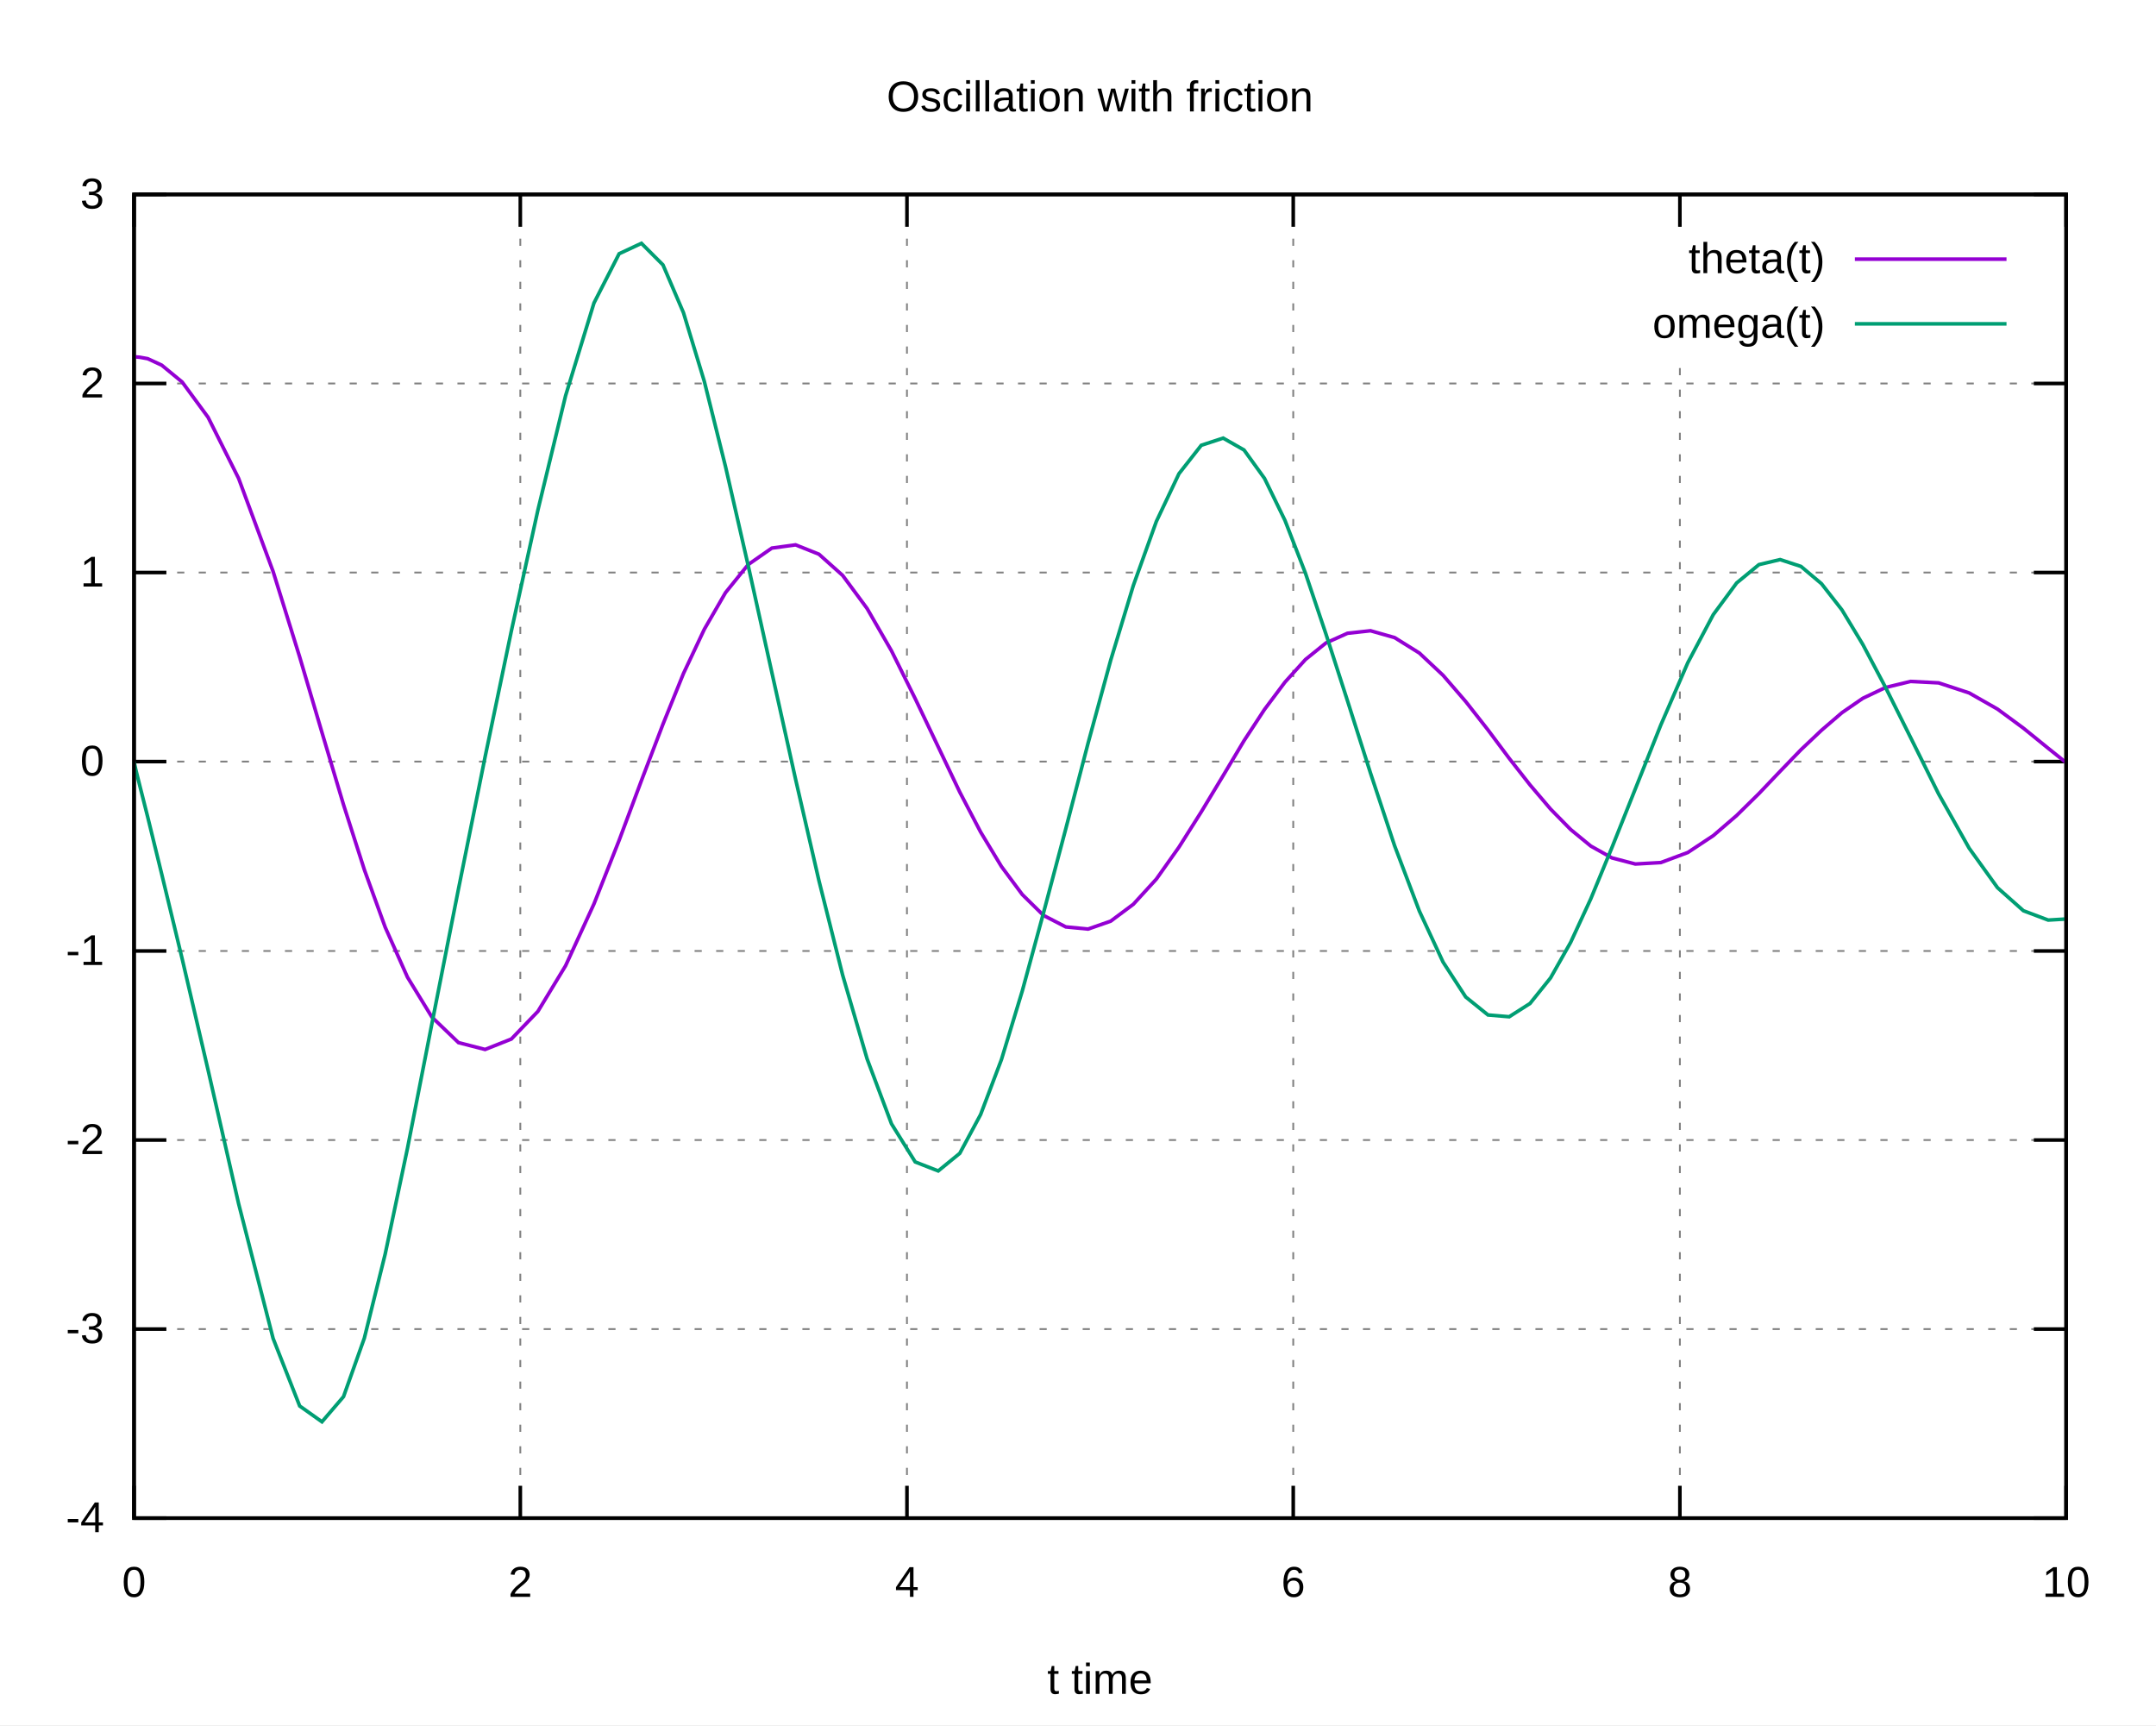
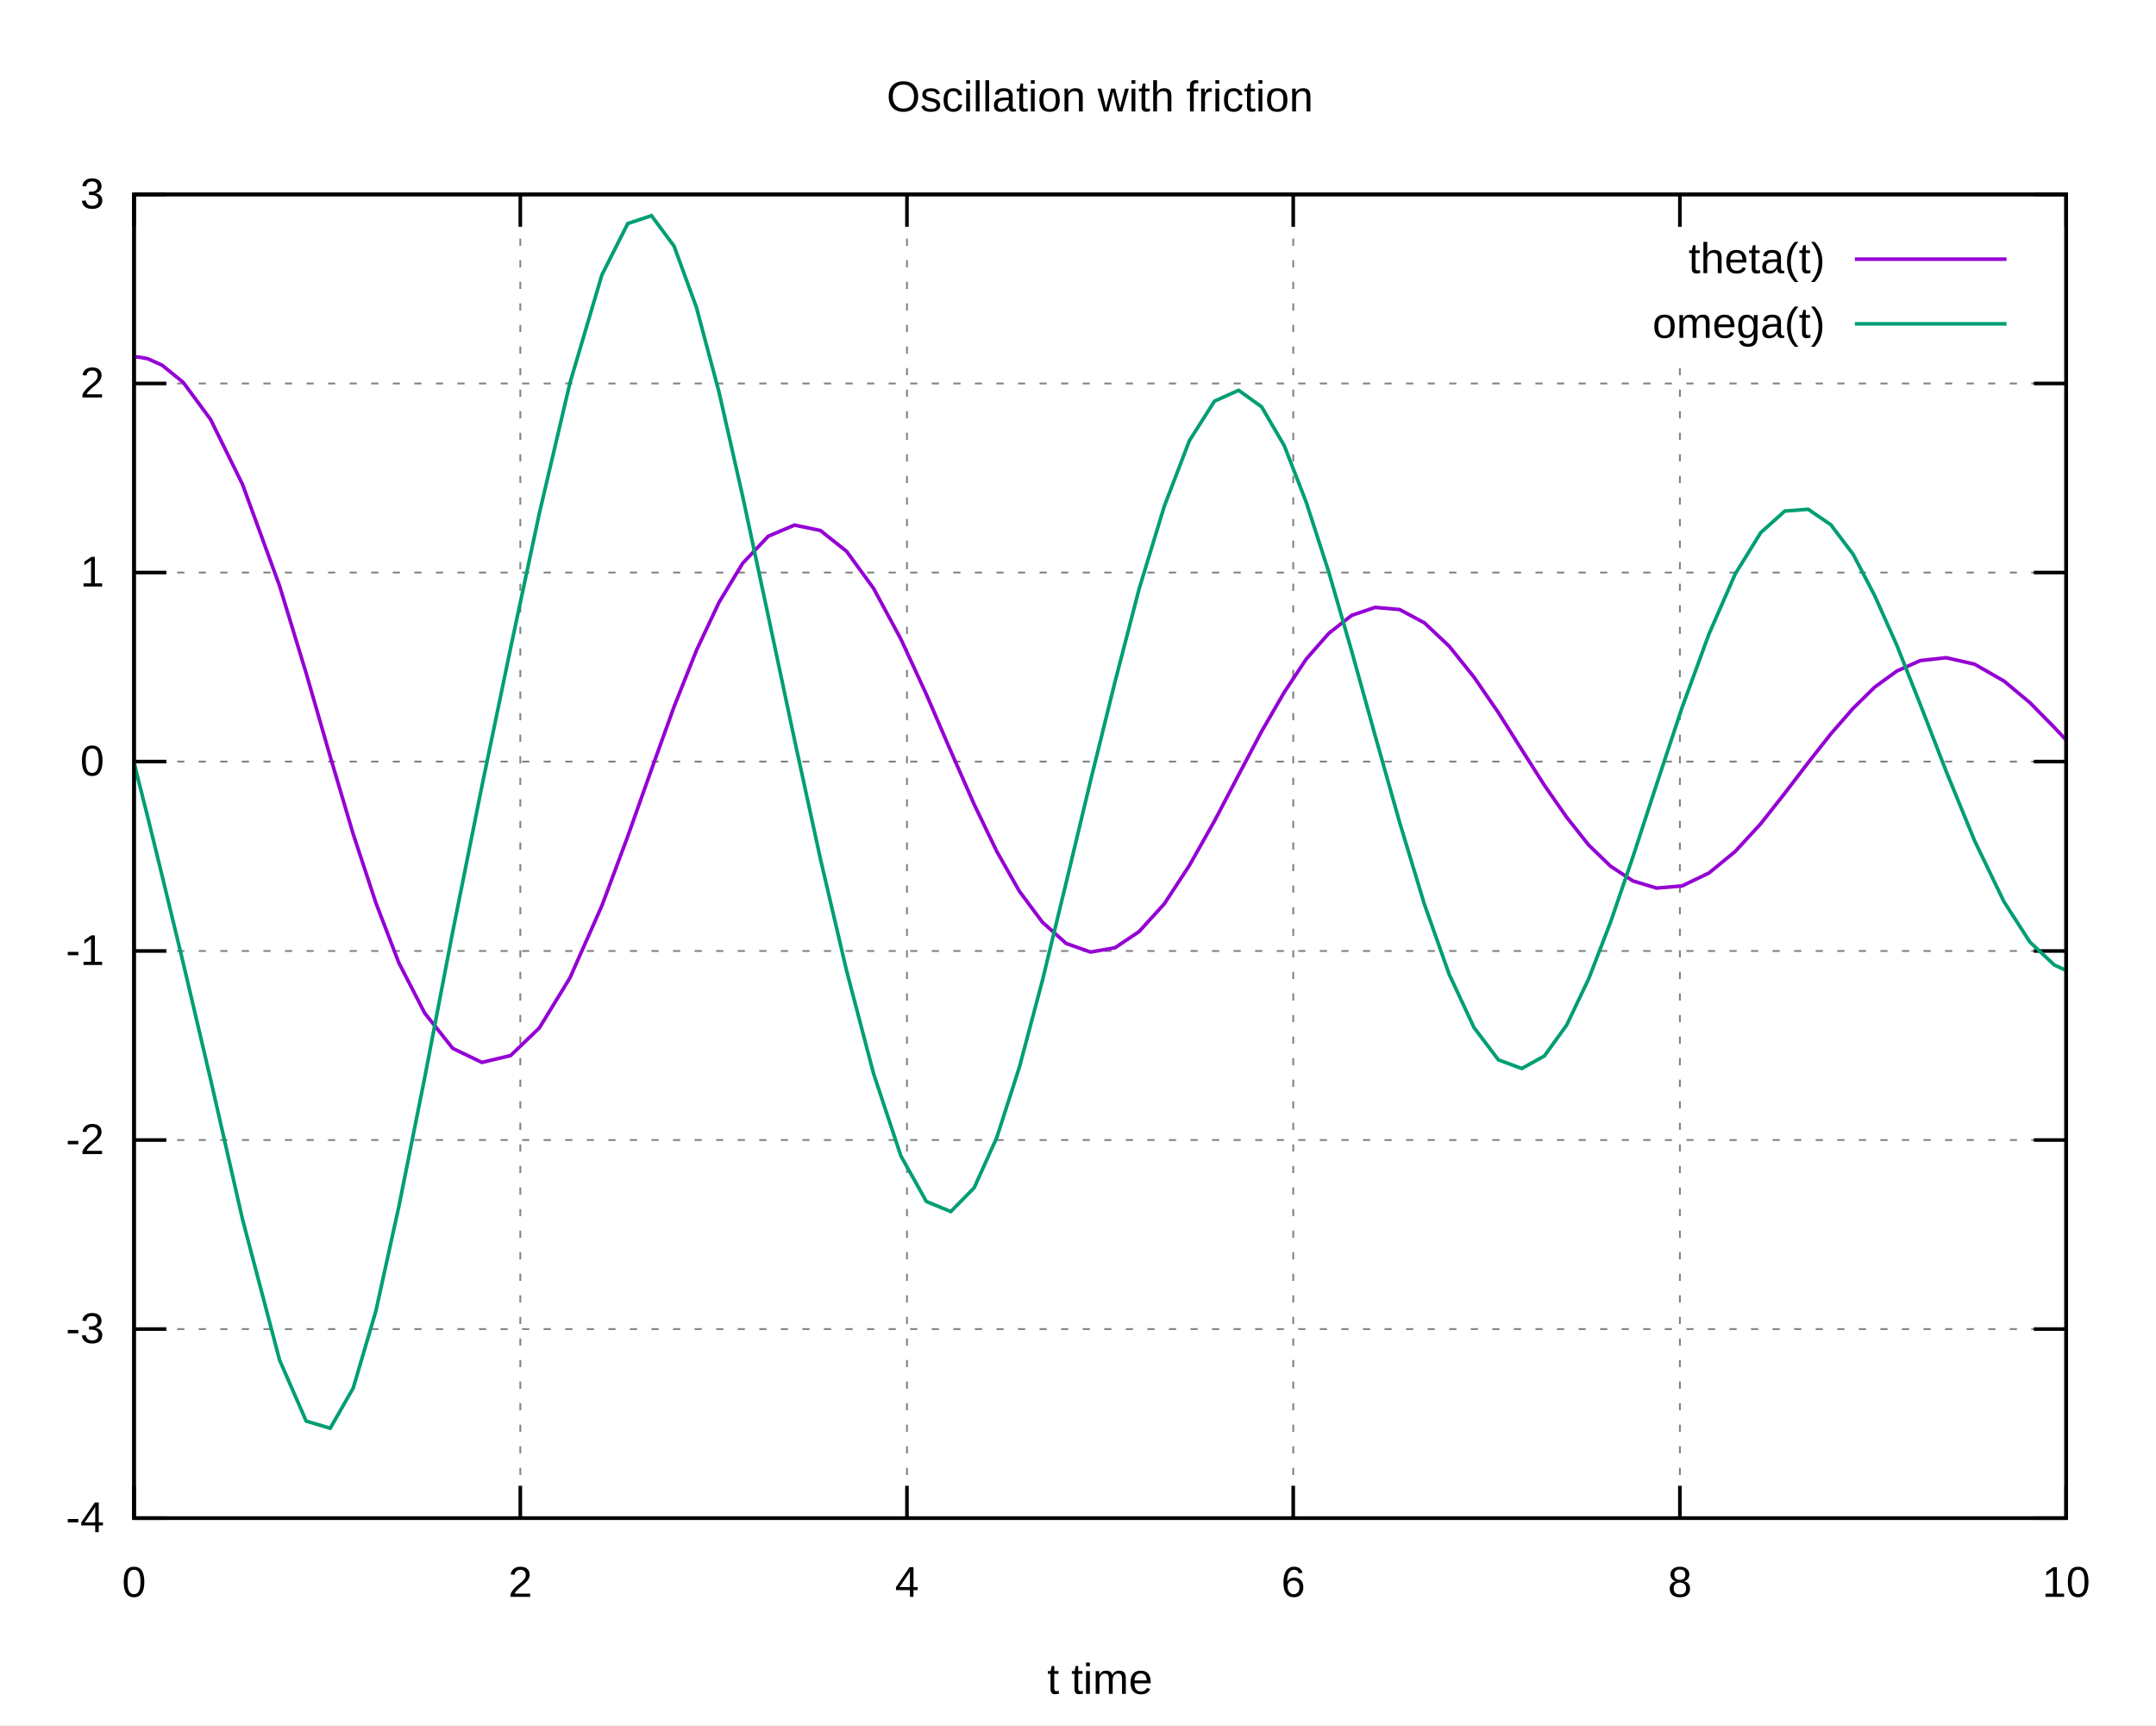
<svg xmlns="http://www.w3.org/2000/svg" xmlns:xlink="http://www.w3.org/1999/xlink" width="600" height="480" viewBox="0 0 600 480">
  <g id="gnuplot_canvas">
    <rect x="0" y="0" width="600" height="480" fill="#ffffff" />
    <defs>
      <circle id="gpDot" r="0.5" stroke-width="0.5" stroke="currentColor" />
      <path id="gpPt0" stroke-width="0.222" stroke="currentColor" d="M-1,0 h2 M0,-1 v2" />
      <path id="gpPt1" stroke-width="0.222" stroke="currentColor" d="M-1,-1 L1,1 M1,-1 L-1,1" />
      <path id="gpPt2" stroke-width="0.222" stroke="currentColor" d="M-1,0 L1,0 M0,-1 L0,1 M-1,-1 L1,1 M-1,1 L1,-1" />
      <rect id="gpPt3" stroke-width="0.222" stroke="currentColor" x="-1" y="-1" width="2" height="2" />
      <rect id="gpPt4" stroke-width="0.222" stroke="currentColor" fill="currentColor" x="-1" y="-1" width="2" height="2" />
      <circle id="gpPt5" stroke-width="0.222" stroke="currentColor" cx="0" cy="0" r="1" />
      <use xlink:href="#gpPt5" id="gpPt6" fill="currentColor" stroke="none" />
      <path id="gpPt7" stroke-width="0.222" stroke="currentColor" d="M0,-1.33 L-1.33,0.67 L1.33,0.67 z" />
      <use xlink:href="#gpPt7" id="gpPt8" fill="currentColor" stroke="none" />
      <use xlink:href="#gpPt7" id="gpPt9" stroke="currentColor" transform="rotate(180)" />
      <use xlink:href="#gpPt9" id="gpPt10" fill="currentColor" stroke="none" />
      <use xlink:href="#gpPt3" id="gpPt11" stroke="currentColor" transform="rotate(45)" />
      <use xlink:href="#gpPt11" id="gpPt12" fill="currentColor" stroke="none" />
      <path id="gpPt13" stroke-width="0.222" stroke="currentColor" d="M0,1.330 L1.265,0.411 L0.782,-1.067 L-0.782,-1.076 L-1.265,0.411 z" />
      <use xlink:href="#gpPt13" id="gpPt14" fill="currentColor" stroke="none" />
      <filter id="textbox" filterUnits="objectBoundingBox" x="0" y="0" height="1" width="1">
        <feFlood flood-color="#FFFFFF" flood-opacity="1" result="bgnd" />
        <feComposite in="SourceGraphic" in2="bgnd" operator="atop" />
      </filter>
      <filter id="greybox" filterUnits="objectBoundingBox" x="0" y="0" height="1" width="1">
        <feFlood flood-color="lightgrey" flood-opacity="1" result="grey" />
        <feComposite in="SourceGraphic" in2="grey" operator="atop" />
      </filter>
    </defs>
    <g fill="none" color="#FFFFFF" stroke="currentColor" stroke-width="1.00" stroke-linecap="butt" stroke-linejoin="miter">
</g>
    <g fill="none" color="black" stroke="currentColor" stroke-width="1.00" stroke-linecap="butt" stroke-linejoin="miter">
</g>
    <g fill="none" color="black" stroke="black" stroke-width="0.50" stroke-linecap="butt" stroke-linejoin="miter">
</g>
    <g fill="none" color="gray" stroke="currentColor" stroke-width="0.50" stroke-linecap="butt" stroke-linejoin="miter">
      <path stroke="gray" stroke-dasharray="2,4" class="gridline" d="M37.3,422.4 L575.0,422.4  " />
    </g>
    <g fill="none" color="gray" stroke="gray" stroke-width="1.00" stroke-linecap="butt" stroke-linejoin="miter">
</g>
    <g fill="none" color="black" stroke="currentColor" stroke-width="1.00" stroke-linecap="butt" stroke-linejoin="miter">
      <path stroke="black" d="M37.3,422.4 L46.3,422.4 M575.0,422.4 L566.0,422.4  " />
      <g transform="translate(29.0,426.3)" stroke="none" fill="black" font-family="Arial" font-size="12.00" text-anchor="end">
        <text>
          <tspan font-family="Arial">-4</tspan>
        </text>
      </g>
    </g>
    <g fill="none" color="black" stroke="currentColor" stroke-width="1.00" stroke-linecap="butt" stroke-linejoin="miter">
</g>
    <g fill="none" color="black" stroke="black" stroke-width="0.50" stroke-linecap="butt" stroke-linejoin="miter">
</g>
    <g fill="none" color="gray" stroke="currentColor" stroke-width="0.50" stroke-linecap="butt" stroke-linejoin="miter">
      <path stroke="gray" stroke-dasharray="2,4" class="gridline" d="M37.3,369.8 L575.0,369.8  " />
    </g>
    <g fill="none" color="gray" stroke="gray" stroke-width="1.00" stroke-linecap="butt" stroke-linejoin="miter">
</g>
    <g fill="none" color="black" stroke="currentColor" stroke-width="1.00" stroke-linecap="butt" stroke-linejoin="miter">
      <path stroke="black" d="M37.3,369.8 L46.3,369.8 M575.0,369.8 L566.0,369.8  " />
      <g transform="translate(29.0,373.7)" stroke="none" fill="black" font-family="Arial" font-size="12.00" text-anchor="end">
        <text>
          <tspan font-family="Arial">-3</tspan>
        </text>
      </g>
    </g>
    <g fill="none" color="black" stroke="currentColor" stroke-width="1.00" stroke-linecap="butt" stroke-linejoin="miter">
</g>
    <g fill="none" color="black" stroke="black" stroke-width="0.50" stroke-linecap="butt" stroke-linejoin="miter">
</g>
    <g fill="none" color="gray" stroke="currentColor" stroke-width="0.50" stroke-linecap="butt" stroke-linejoin="miter">
      <path stroke="gray" stroke-dasharray="2,4" class="gridline" d="M37.3,317.2 L575.0,317.2  " />
    </g>
    <g fill="none" color="gray" stroke="gray" stroke-width="1.00" stroke-linecap="butt" stroke-linejoin="miter">
</g>
    <g fill="none" color="black" stroke="currentColor" stroke-width="1.00" stroke-linecap="butt" stroke-linejoin="miter">
      <path stroke="black" d="M37.3,317.2 L46.3,317.2 M575.0,317.2 L566.0,317.2  " />
      <g transform="translate(29.0,321.1)" stroke="none" fill="black" font-family="Arial" font-size="12.00" text-anchor="end">
        <text>
          <tspan font-family="Arial">-2</tspan>
        </text>
      </g>
    </g>
    <g fill="none" color="black" stroke="currentColor" stroke-width="1.00" stroke-linecap="butt" stroke-linejoin="miter">
</g>
    <g fill="none" color="black" stroke="black" stroke-width="0.50" stroke-linecap="butt" stroke-linejoin="miter">
</g>
    <g fill="none" color="gray" stroke="currentColor" stroke-width="0.50" stroke-linecap="butt" stroke-linejoin="miter">
      <path stroke="gray" stroke-dasharray="2,4" class="gridline" d="M37.3,264.6 L575.0,264.6  " />
    </g>
    <g fill="none" color="gray" stroke="gray" stroke-width="1.00" stroke-linecap="butt" stroke-linejoin="miter">
</g>
    <g fill="none" color="black" stroke="currentColor" stroke-width="1.00" stroke-linecap="butt" stroke-linejoin="miter">
      <path stroke="black" d="M37.3,264.6 L46.3,264.6 M575.0,264.6 L566.0,264.6  " />
      <g transform="translate(29.0,268.5)" stroke="none" fill="black" font-family="Arial" font-size="12.00" text-anchor="end">
        <text>
          <tspan font-family="Arial">-1</tspan>
        </text>
      </g>
    </g>
    <g fill="none" color="black" stroke="currentColor" stroke-width="1.00" stroke-linecap="butt" stroke-linejoin="miter">
</g>
    <g fill="none" color="black" stroke="black" stroke-width="0.50" stroke-linecap="butt" stroke-linejoin="miter">
</g>
    <g fill="none" color="gray" stroke="currentColor" stroke-width="0.50" stroke-linecap="butt" stroke-linejoin="miter">
      <path stroke="gray" stroke-dasharray="2,4" class="gridline" d="M37.3,211.9 L575.0,211.9  " />
    </g>
    <g fill="none" color="gray" stroke="gray" stroke-width="1.00" stroke-linecap="butt" stroke-linejoin="miter">
</g>
    <g fill="none" color="black" stroke="currentColor" stroke-width="1.00" stroke-linecap="butt" stroke-linejoin="miter">
      <path stroke="black" d="M37.3,211.9 L46.3,211.9 M575.0,211.9 L566.0,211.9  " />
      <g transform="translate(29.0,215.8)" stroke="none" fill="black" font-family="Arial" font-size="12.00" text-anchor="end">
        <text>
          <tspan font-family="Arial"> 0</tspan>
        </text>
      </g>
    </g>
    <g fill="none" color="black" stroke="currentColor" stroke-width="1.00" stroke-linecap="butt" stroke-linejoin="miter">
</g>
    <g fill="none" color="black" stroke="black" stroke-width="0.50" stroke-linecap="butt" stroke-linejoin="miter">
</g>
    <g fill="none" color="gray" stroke="currentColor" stroke-width="0.50" stroke-linecap="butt" stroke-linejoin="miter">
      <path stroke="gray" stroke-dasharray="2,4" class="gridline" d="M37.3,159.3 L575.0,159.3  " />
    </g>
    <g fill="none" color="gray" stroke="gray" stroke-width="1.00" stroke-linecap="butt" stroke-linejoin="miter">
</g>
    <g fill="none" color="black" stroke="currentColor" stroke-width="1.00" stroke-linecap="butt" stroke-linejoin="miter">
      <path stroke="black" d="M37.3,159.3 L46.3,159.3 M575.0,159.3 L566.0,159.3  " />
      <g transform="translate(29.0,163.2)" stroke="none" fill="black" font-family="Arial" font-size="12.00" text-anchor="end">
        <text>
          <tspan font-family="Arial"> 1</tspan>
        </text>
      </g>
    </g>
    <g fill="none" color="black" stroke="currentColor" stroke-width="1.00" stroke-linecap="butt" stroke-linejoin="miter">
</g>
    <g fill="none" color="black" stroke="black" stroke-width="0.50" stroke-linecap="butt" stroke-linejoin="miter">
</g>
    <g fill="none" color="gray" stroke="currentColor" stroke-width="0.50" stroke-linecap="butt" stroke-linejoin="miter">
      <path stroke="gray" stroke-dasharray="2,4" class="gridline" d="M37.3,106.7 L575.0,106.7  " />
    </g>
    <g fill="none" color="gray" stroke="gray" stroke-width="1.00" stroke-linecap="butt" stroke-linejoin="miter">
</g>
    <g fill="none" color="black" stroke="currentColor" stroke-width="1.00" stroke-linecap="butt" stroke-linejoin="miter">
      <path stroke="black" d="M37.3,106.7 L46.3,106.7 M575.0,106.7 L566.0,106.7  " />
      <g transform="translate(29.0,110.6)" stroke="none" fill="black" font-family="Arial" font-size="12.00" text-anchor="end">
        <text>
          <tspan font-family="Arial"> 2</tspan>
        </text>
      </g>
    </g>
    <g fill="none" color="black" stroke="currentColor" stroke-width="1.00" stroke-linecap="butt" stroke-linejoin="miter">
</g>
    <g fill="none" color="black" stroke="black" stroke-width="0.50" stroke-linecap="butt" stroke-linejoin="miter">
</g>
    <g fill="none" color="gray" stroke="currentColor" stroke-width="0.50" stroke-linecap="butt" stroke-linejoin="miter">
      <path stroke="gray" stroke-dasharray="2,4" class="gridline" d="M37.3,54.1 L575.0,54.1  " />
    </g>
    <g fill="none" color="gray" stroke="gray" stroke-width="1.00" stroke-linecap="butt" stroke-linejoin="miter">
</g>
    <g fill="none" color="black" stroke="currentColor" stroke-width="1.00" stroke-linecap="butt" stroke-linejoin="miter">
      <path stroke="black" d="M37.3,54.1 L46.3,54.1 M575.0,54.1 L566.0,54.1  " />
      <g transform="translate(29.0,58.0)" stroke="none" fill="black" font-family="Arial" font-size="12.00" text-anchor="end">
        <text>
          <tspan font-family="Arial"> 3</tspan>
        </text>
      </g>
    </g>
    <g fill="none" color="black" stroke="currentColor" stroke-width="1.00" stroke-linecap="butt" stroke-linejoin="miter">
</g>
    <g fill="none" color="black" stroke="black" stroke-width="0.50" stroke-linecap="butt" stroke-linejoin="miter">
</g>
    <g fill="none" color="gray" stroke="currentColor" stroke-width="0.50" stroke-linecap="butt" stroke-linejoin="miter">
      <path stroke="gray" stroke-dasharray="2,4" class="gridline" d="M37.3,422.4 L37.3,54.1  " />
    </g>
    <g fill="none" color="gray" stroke="gray" stroke-width="1.00" stroke-linecap="butt" stroke-linejoin="miter">
</g>
    <g fill="none" color="black" stroke="currentColor" stroke-width="1.00" stroke-linecap="butt" stroke-linejoin="miter">
      <path stroke="black" d="M37.3,422.4 L37.3,413.4 M37.3,54.1 L37.3,63.1  " />
      <g transform="translate(37.3,444.3)" stroke="none" fill="black" font-family="Arial" font-size="12.00" text-anchor="middle">
        <text>
          <tspan font-family="Arial"> 0</tspan>
        </text>
      </g>
    </g>
    <g fill="none" color="black" stroke="currentColor" stroke-width="1.00" stroke-linecap="butt" stroke-linejoin="miter">
</g>
    <g fill="none" color="black" stroke="black" stroke-width="0.50" stroke-linecap="butt" stroke-linejoin="miter">
</g>
    <g fill="none" color="gray" stroke="currentColor" stroke-width="0.50" stroke-linecap="butt" stroke-linejoin="miter">
      <path stroke="gray" stroke-dasharray="2,4" class="gridline" d="M144.8,422.4 L144.8,54.1  " />
    </g>
    <g fill="none" color="gray" stroke="gray" stroke-width="1.00" stroke-linecap="butt" stroke-linejoin="miter">
</g>
    <g fill="none" color="black" stroke="currentColor" stroke-width="1.00" stroke-linecap="butt" stroke-linejoin="miter">
      <path stroke="black" d="M144.8,422.4 L144.8,413.4 M144.8,54.1 L144.8,63.1  " />
      <g transform="translate(144.8,444.3)" stroke="none" fill="black" font-family="Arial" font-size="12.00" text-anchor="middle">
        <text>
          <tspan font-family="Arial"> 2</tspan>
        </text>
      </g>
    </g>
    <g fill="none" color="black" stroke="currentColor" stroke-width="1.00" stroke-linecap="butt" stroke-linejoin="miter">
</g>
    <g fill="none" color="black" stroke="black" stroke-width="0.50" stroke-linecap="butt" stroke-linejoin="miter">
</g>
    <g fill="none" color="gray" stroke="currentColor" stroke-width="0.50" stroke-linecap="butt" stroke-linejoin="miter">
      <path stroke="gray" stroke-dasharray="2,4" class="gridline" d="M252.4,422.4 L252.4,54.1  " />
    </g>
    <g fill="none" color="gray" stroke="gray" stroke-width="1.00" stroke-linecap="butt" stroke-linejoin="miter">
</g>
    <g fill="none" color="black" stroke="currentColor" stroke-width="1.00" stroke-linecap="butt" stroke-linejoin="miter">
      <path stroke="black" d="M252.4,422.4 L252.4,413.4 M252.4,54.1 L252.4,63.1  " />
      <g transform="translate(252.4,444.3)" stroke="none" fill="black" font-family="Arial" font-size="12.00" text-anchor="middle">
        <text>
          <tspan font-family="Arial"> 4</tspan>
        </text>
      </g>
    </g>
    <g fill="none" color="black" stroke="currentColor" stroke-width="1.00" stroke-linecap="butt" stroke-linejoin="miter">
</g>
    <g fill="none" color="black" stroke="black" stroke-width="0.50" stroke-linecap="butt" stroke-linejoin="miter">
</g>
    <g fill="none" color="gray" stroke="currentColor" stroke-width="0.50" stroke-linecap="butt" stroke-linejoin="miter">
      <path stroke="gray" stroke-dasharray="2,4" class="gridline" d="M359.9,422.4 L359.9,54.1  " />
    </g>
    <g fill="none" color="gray" stroke="gray" stroke-width="1.00" stroke-linecap="butt" stroke-linejoin="miter">
</g>
    <g fill="none" color="black" stroke="currentColor" stroke-width="1.00" stroke-linecap="butt" stroke-linejoin="miter">
      <path stroke="black" d="M359.9,422.4 L359.9,413.4 M359.9,54.1 L359.9,63.1  " />
      <g transform="translate(359.9,444.3)" stroke="none" fill="black" font-family="Arial" font-size="12.00" text-anchor="middle">
        <text>
          <tspan font-family="Arial"> 6</tspan>
        </text>
      </g>
    </g>
    <g fill="none" color="black" stroke="currentColor" stroke-width="1.00" stroke-linecap="butt" stroke-linejoin="miter">
</g>
    <g fill="none" color="black" stroke="black" stroke-width="0.50" stroke-linecap="butt" stroke-linejoin="miter">
</g>
    <g fill="none" color="gray" stroke="currentColor" stroke-width="0.50" stroke-linecap="butt" stroke-linejoin="miter">
      <path stroke="gray" stroke-dasharray="2,4" class="gridline" d="M467.5,422.4 L467.5,99.1 M467.5,63.1 L467.5,54.1  " />
    </g>
    <g fill="none" color="gray" stroke="gray" stroke-width="1.00" stroke-linecap="butt" stroke-linejoin="miter">
</g>
    <g fill="none" color="black" stroke="currentColor" stroke-width="1.00" stroke-linecap="butt" stroke-linejoin="miter">
      <path stroke="black" d="M467.5,422.4 L467.5,413.4 M467.5,54.1 L467.5,63.1  " />
      <g transform="translate(467.5,444.3)" stroke="none" fill="black" font-family="Arial" font-size="12.00" text-anchor="middle">
        <text>
          <tspan font-family="Arial"> 8</tspan>
        </text>
      </g>
    </g>
    <g fill="none" color="black" stroke="currentColor" stroke-width="1.00" stroke-linecap="butt" stroke-linejoin="miter">
</g>
    <g fill="none" color="black" stroke="black" stroke-width="0.50" stroke-linecap="butt" stroke-linejoin="miter">
</g>
    <g fill="none" color="gray" stroke="currentColor" stroke-width="0.50" stroke-linecap="butt" stroke-linejoin="miter">
      <path stroke="gray" stroke-dasharray="2,4" class="gridline" d="M575.0,422.4 L575.0,54.1  " />
    </g>
    <g fill="none" color="gray" stroke="gray" stroke-width="1.00" stroke-linecap="butt" stroke-linejoin="miter">
</g>
    <g fill="none" color="black" stroke="currentColor" stroke-width="1.00" stroke-linecap="butt" stroke-linejoin="miter">
      <path stroke="black" d="M575.0,422.4 L575.0,413.4 M575.0,54.1 L575.0,63.1  " />
      <g transform="translate(575.0,444.3)" stroke="none" fill="black" font-family="Arial" font-size="12.00" text-anchor="middle">
        <text>
          <tspan font-family="Arial"> 10</tspan>
        </text>
      </g>
    </g>
    <g fill="none" color="black" stroke="currentColor" stroke-width="1.00" stroke-linecap="butt" stroke-linejoin="miter">
</g>
    <g fill="none" color="black" stroke="currentColor" stroke-width="1.00" stroke-linecap="butt" stroke-linejoin="miter">
      <path stroke="black" d="M37.3,54.1 L37.3,422.4 L575.0,422.4 L575.0,54.1 L37.3,54.1 Z  " />
    </g>
    <g fill="none" color="black" stroke="currentColor" stroke-width="1.00" stroke-linecap="butt" stroke-linejoin="miter">
      <g transform="translate(10.0,238.3) rotate(270)" stroke="none" fill="black" font-family="Arial" font-size="12.00" text-anchor="middle">
        <text />
      </g>
    </g>
    <g fill="none" color="black" stroke="currentColor" stroke-width="1.00" stroke-linecap="butt" stroke-linejoin="miter">
      <g transform="translate(306.1,471.3)" stroke="none" fill="black" font-family="Arial" font-size="12.00" text-anchor="middle">
        <text>
          <tspan font-family="Arial">t time </tspan>
        </text>
      </g>
    </g>
    <g fill="none" color="black" stroke="currentColor" stroke-width="1.00" stroke-linecap="butt" stroke-linejoin="miter">
      <g transform="translate(306.1,31.0)" stroke="none" fill="black" font-family="Arial" font-size="12.00" text-anchor="middle">
        <text>
          <tspan font-family="Arial">Oscillation with friction</tspan>
        </text>
      </g>
    </g>
    <g fill="none" color="black" stroke="currentColor" stroke-width="1.00" stroke-linecap="butt" stroke-linejoin="miter">
</g>
    <g id="gnuplot_plot_1a">
      <g fill="none" color="black" stroke="currentColor" stroke-width="1.00" stroke-linecap="butt" stroke-linejoin="miter">
        <g transform="translate(507.9,76.0)" stroke="none" fill="black" font-family="Arial" font-size="12.00" text-anchor="end">
          <text>
            <tspan font-family="Arial">theta(t)</tspan>
          </text>
        </g>
      </g>
      <g fill="none" color="black" stroke="currentColor" stroke-width="1.00" stroke-linecap="butt" stroke-linejoin="miter">
-         <path stroke="rgb(148,   0, 211)" d="M516.2,72.1 L558.4,72.1 M37.3,99.3 L37.8,99.3 L38.9,99.4 L41.1,99.8 L45.0,101.6 L50.7,106.3   L57.9,116.1 L66.4,133.1 L76.0,159.0 L83.4,182.8 L89.6,203.8 L95.6,223.9 L101.4,242.0 L107.2,258.0   L113.4,271.9 L120.2,283.0 L127.6,290.1 L135.0,292.0 L142.3,289.1 L149.7,281.4 L157.4,268.7 L165.3,251.5   L172.3,233.8 L178.5,217.2 L184.5,201.5 L190.2,187.4 L196.0,175.1 L201.9,164.9 L208.2,157.1 L214.8,152.5   L221.4,151.6 L227.9,154.2 L234.5,160.1 L241.3,169.3 L248.1,181.1 L254.7,194.4 L261.1,207.8 L267.1,220.4   L272.9,231.5 L278.7,241.1 L284.5,248.9 L290.4,254.7 L296.6,257.9 L302.8,258.5 L309.1,256.3 L315.4,251.6   L321.8,244.6 L328.1,235.7 L334.3,225.9 L340.4,215.8 L346.2,206.1 L351.9,197.4 L357.6,189.8 L363.3,183.5   L369.0,178.9 L375.0,176.2 L381.4,175.5 L388.1,177.4 L395.0,181.7 L401.6,187.9 L407.9,195.2 L414.1,203.1   L420.0,211.0 L425.8,218.4 L431.5,225.1 L437.1,230.8 L442.7,235.4 L448.6,238.7 L455.1,240.4 L462.2,240.0   L469.7,237.2 L476.8,232.5 L483.3,226.9 L489.5,220.8 L495.4,214.6 L501.2,208.6 L506.9,203.2 L512.6,198.3   L518.4,194.3 L524.7,191.3 L531.7,189.6 L539.5,190.0 L548.0,192.8 L555.9,197.3 L563.1,202.6 L570.0,208.2   L575.0,212.2  " />
+         <path stroke="rgb(148,   0, 211)" d="M516.2,72.1 L558.4,72.1 M37.3,99.3 L37.8,99.3 L38.9,99.4 L41.1,99.8 L45.1,101.6 L51.0,106.4   L58.6,116.7 L67.5,134.8 L77.8,163.0 L85.2,187.3 L91.9,210.5 L98.3,232.1 L104.6,251.2 L111.0,267.9   L118.2,281.9 L126.0,291.7 L134.1,295.6 L142.1,293.7 L150.1,286.0 L158.6,272.1 L167.5,252.0 L174.7,232.7   L181.3,214.1 L187.6,196.6 L193.8,181.0 L200.1,167.6 L206.7,156.7 L213.8,149.2 L221.1,146.1 L228.3,147.6   L235.6,153.4 L243.1,163.7 L250.7,177.8 L257.8,193.2 L264.6,209.0 L271.1,223.8 L277.4,236.9 L283.7,248.0   L290.1,256.6 L296.7,262.5 L303.5,264.9 L310.3,263.7 L317.0,259.2 L324.0,251.5 L331.0,240.8 L338.0,228.4   L344.7,215.6 L351.1,203.5 L357.4,192.6 L363.5,183.4 L369.8,176.2 L376.2,171.2 L382.7,169.0 L389.5,169.6   L396.4,173.3 L403.3,179.8 L410.2,188.4 L417.0,198.3 L423.5,208.6 L429.8,218.5 L436.0,227.4 L442.1,235.1   L448.2,241.0 L454.4,245.1 L461.0,247.1 L468.1,246.5 L475.6,242.9 L482.9,236.9 L490.0,229.2 L496.7,220.7   L503.2,212.2 L509.5,204.2 L515.7,197.1 L521.7,191.2 L527.9,186.7 L534.4,183.8 L541.6,183.0 L549.5,184.8   L557.7,189.5 L564.9,195.5 L571.7,202.4 L575.0,205.9  " />
      </g>
    </g>
    <g id="gnuplot_plot_2a">
      <g fill="none" color="black" stroke="currentColor" stroke-width="1.00" stroke-linecap="butt" stroke-linejoin="miter">
        <g transform="translate(507.9,94.0)" stroke="none" fill="black" font-family="Arial" font-size="12.00" text-anchor="end">
          <text>
            <tspan font-family="Arial">omega(t)</tspan>
          </text>
        </g>
      </g>
      <g fill="none" color="black" stroke="currentColor" stroke-width="1.00" stroke-linecap="butt" stroke-linejoin="miter">
-         <path stroke="rgb(  0, 158, 115)" d="M516.2,90.1 L558.4,90.1 M37.3,211.9 L37.8,214.2 L38.9,218.6 L41.1,227.3 L45.0,243.2 L50.7,266.8   L57.9,297.7 L66.4,334.9 L76.0,372.4 L83.4,391.2 L89.6,395.6 L95.6,388.6 L101.4,372.3 L107.2,348.9   L113.4,319.5 L120.2,284.8 L127.6,247.3 L135.0,210.6 L142.3,175.6 L149.7,141.9 L157.4,110.1 L165.3,84.3   L172.3,70.6 L178.5,67.7 L184.5,73.7 L190.2,87.0 L196.0,106.1 L201.9,129.8 L208.2,157.3 L214.8,187.1   L221.4,216.8 L227.9,245.0 L234.5,271.3 L241.3,294.6 L248.1,312.7 L254.7,323.3 L261.1,325.8 L267.1,320.9   L272.9,310.1 L278.7,294.8 L284.5,275.7 L290.4,254.0 L296.6,230.6 L302.8,206.8 L309.1,183.7 L315.4,162.9   L321.8,145.1 L328.1,131.8 L334.3,123.9 L340.4,121.9 L346.2,125.2 L351.9,133.1 L357.6,144.8 L363.3,159.5   L369.0,176.4 L375.0,195.0 L381.4,215.1 L388.1,235.3 L395.0,253.5 L401.6,267.7 L407.9,277.4 L414.1,282.4   L420.0,282.9 L425.8,279.2 L431.5,272.1 L437.1,262.2 L442.7,250.1 L448.6,235.8 L455.1,219.5 L462.2,201.7   L469.7,184.4 L476.8,171.0 L483.3,162.2 L489.5,157.1 L495.4,155.7 L501.2,157.6 L506.9,162.4 L512.6,169.7   L518.4,179.3 L524.7,191.2 L531.7,205.2 L539.5,220.9 L548.0,236.0 L555.9,247.0 L563.1,253.4 L570.0,256.0   L575.0,255.7  " />
+         <path stroke="rgb(  0, 158, 115)" d="M516.2,90.1 L558.4,90.1 M37.3,211.9 L37.8,214.2 L38.9,218.6 L41.1,227.3 L45.1,243.6 L51.0,268.0   L58.6,300.3 L67.5,339.3 L77.8,378.4 L85.2,395.4 L91.9,397.4 L98.3,386.2 L104.6,364.8 L111.0,335.7   L118.2,299.8 L126.0,259.2 L134.1,218.8 L142.1,180.3 L150.1,142.8 L158.6,106.6 L167.5,76.5 L174.7,62.2   L181.3,60.0 L187.6,68.5 L193.8,85.5 L200.1,109.1 L206.7,138.2 L213.8,171.4 L221.1,205.8 L228.3,238.9   L235.6,270.1 L243.1,298.7 L250.7,321.6 L257.8,334.3 L264.6,337.1 L271.1,330.5 L277.4,316.5 L283.7,296.9   L290.1,272.8 L296.7,245.6 L303.5,217.2 L310.3,189.7 L317.0,163.9 L324.0,140.9 L331.0,122.6 L338.0,111.6   L344.7,108.6 L351.1,113.2 L357.4,124.0 L363.5,139.7 L369.8,159.2 L376.2,181.3 L382.7,204.7 L389.5,228.8   L396.4,251.6 L403.3,271.1 L410.2,285.9 L417.0,294.9 L423.5,297.3 L429.8,293.8 L436.0,285.2 L442.1,272.4   L448.2,256.6 L454.4,238.5 L461.0,218.3 L468.1,196.9 L475.6,176.4 L482.9,159.7 L490.0,148.2 L496.7,142.2   L503.2,141.7 L509.5,146.0 L515.7,154.2 L521.7,165.7 L527.9,179.6 L534.4,196.0 L541.6,214.6 L549.5,233.9   L557.7,250.9 L564.9,262.1 L571.7,268.5 L575.0,270.0  " />
      </g>
    </g>
    <g fill="none" color="#FFFFFF" stroke="rgb(  0, 158, 115)" stroke-width="2.00" stroke-linecap="butt" stroke-linejoin="miter">
</g>
    <g fill="none" color="black" stroke="currentColor" stroke-width="2.00" stroke-linecap="butt" stroke-linejoin="miter">
</g>
    <g fill="none" color="black" stroke="black" stroke-width="1.00" stroke-linecap="butt" stroke-linejoin="miter">
</g>
    <g fill="none" color="black" stroke="currentColor" stroke-width="1.00" stroke-linecap="butt" stroke-linejoin="miter">
      <path stroke="black" d="M37.3,54.1 L37.3,422.4 L575.0,422.4 L575.0,54.1 L37.3,54.1 Z  " />
    </g>
    <g fill="none" color="black" stroke="currentColor" stroke-width="1.00" stroke-linecap="butt" stroke-linejoin="miter">
</g>
  </g>
</svg>
